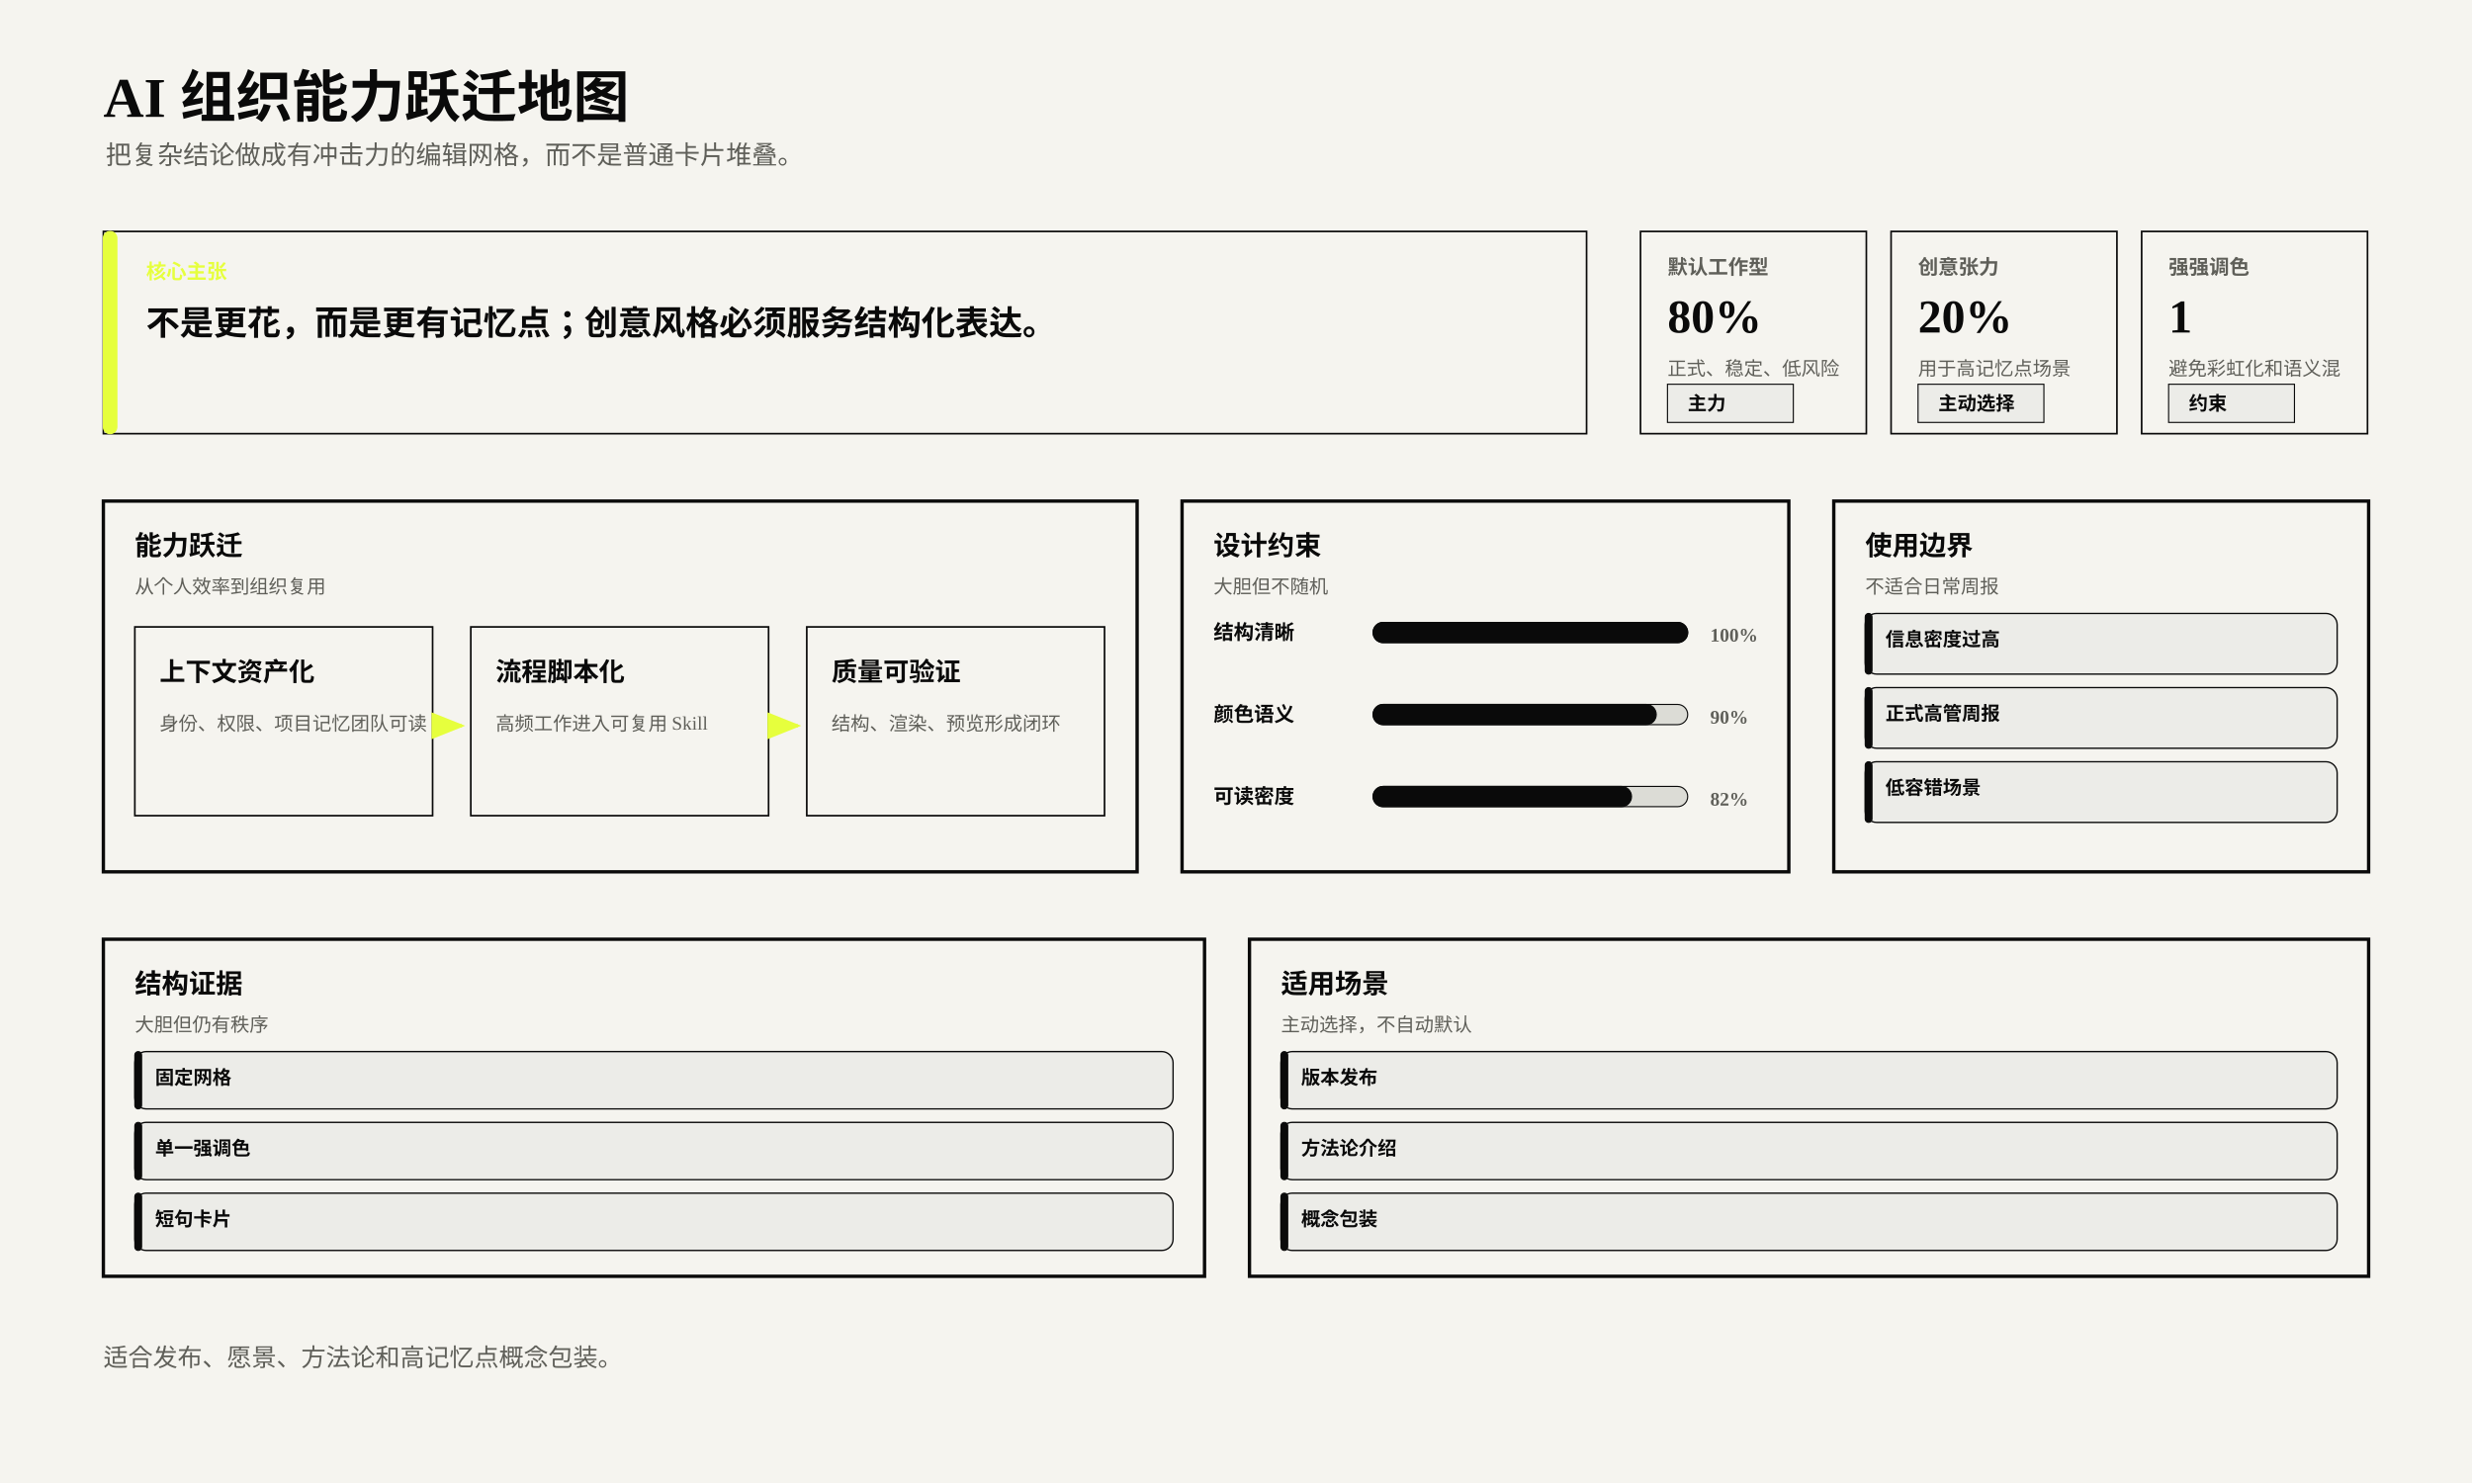
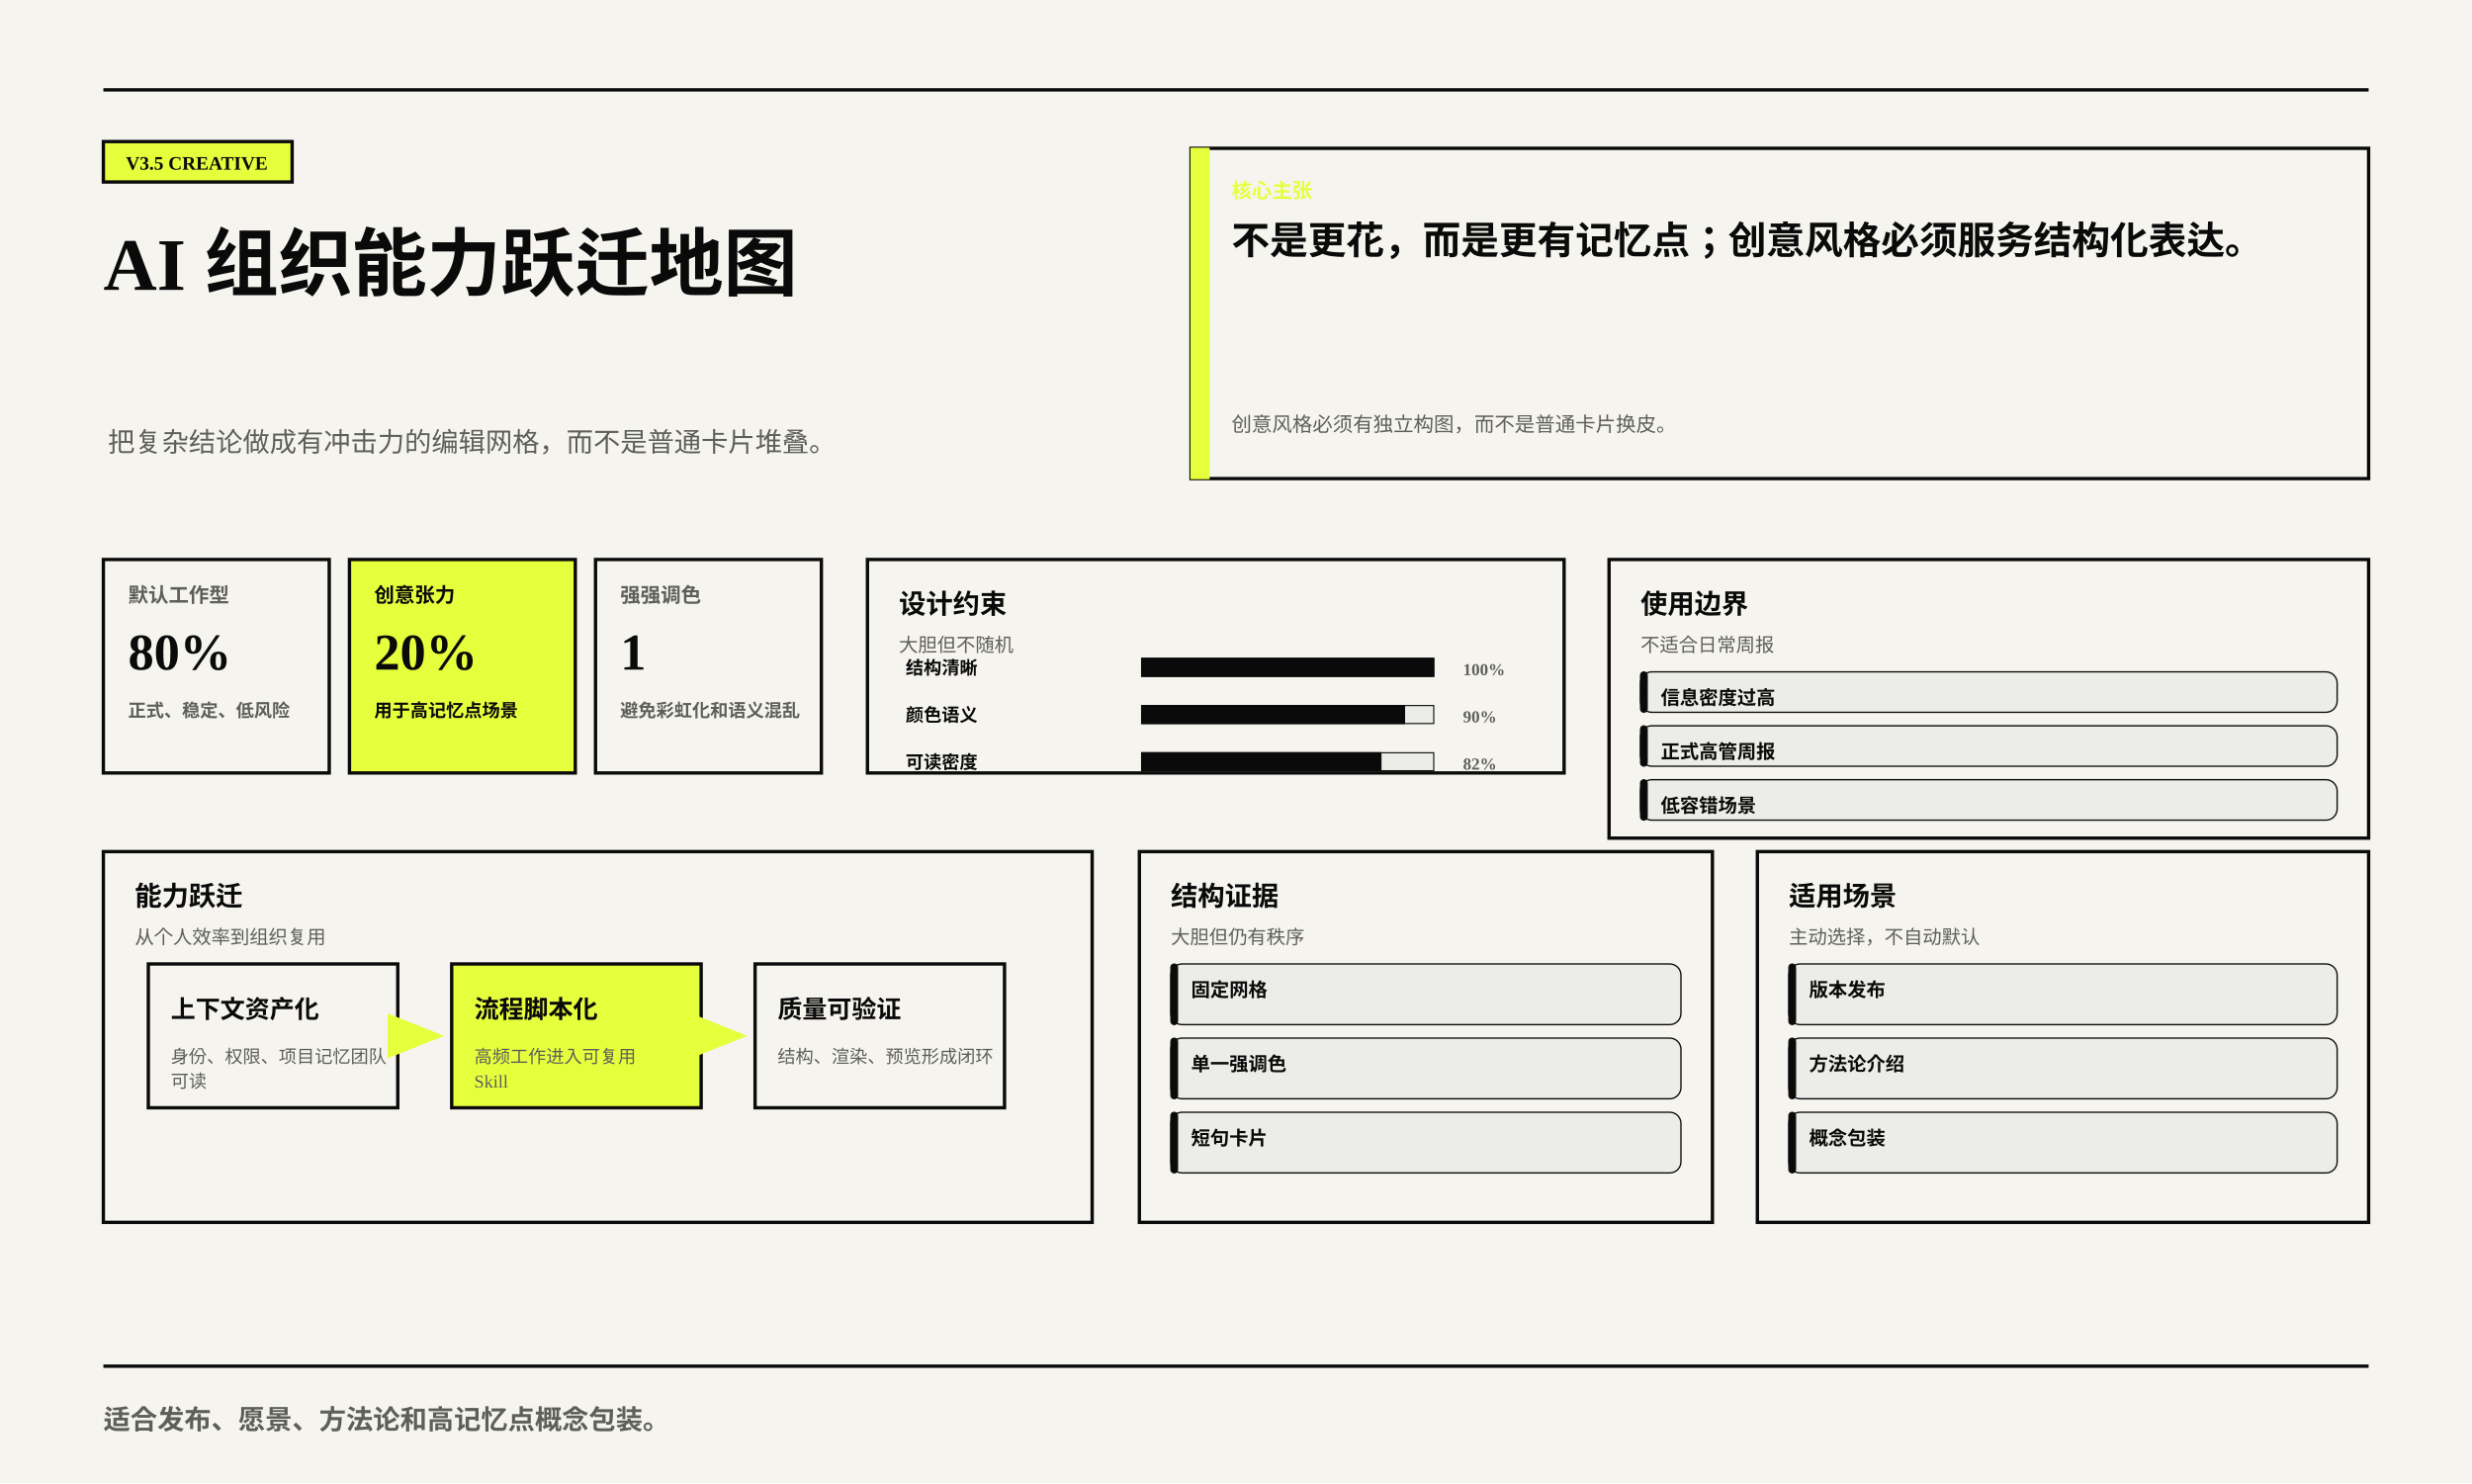
<svg xmlns="http://www.w3.org/2000/svg" width="2200" height="1320" viewBox="0 0 2200 1320">
  <defs>
    <marker id="arrow" markerWidth="12" markerHeight="12" refX="9" refY="4" orient="auto" markerUnits="strokeWidth">
      <path d="M0 0 L10 4 L0 8 z" fill="#E6FF3D" />
    </marker>
  </defs>
  <rect x="0" y="0" width="2200" height="1320" fill="#F5F4EF" />
-   <text x="92" y="104" font-size="50" fill="#0A0A0A" font-weight="700">
-     <tspan x="92" dy="0">AI 组织能力跃迁地图</tspan>
-   </text>
-   <text x="94" y="146" font-size="23" fill="#5F5F59" font-weight="400">
-     <tspan x="94" dy="0">把复杂结论做成有冲击力的编辑网格，而不是普通卡片堆叠。</tspan>
-   </text>
-   <rect x="92" y="206" width="1320" height="180" rx="0" fill="#F5F4EF" stroke="#0A0A0A" stroke-width="1.5" />
-   <rect x="92" y="206" width="12" height="180" rx="6" fill="#E6FF3D" stroke="#E6FF3D" stroke-width="1" />
-   <text x="130" y="248" font-size="18" fill="#E6FF3D" font-weight="700">
-     <tspan x="130" dy="0">核心主张</tspan>
-   </text>
-   <text x="130" y="298" font-size="30" fill="#0A0A0A" font-weight="700">
-     <tspan x="130" dy="0">不是更花，而是更有记忆点；创意风格必须服务结构化表达。</tspan>
-   </text>
-   <rect x="1460" y="206" width="201" height="180" rx="0" fill="#F5F4EF" stroke="#0A0A0A" stroke-width="1.5" />
-   <text x="1484" y="244" font-size="18" fill="#5F5F59" font-weight="700">
-     <tspan x="1484" dy="0">默认工作型</tspan>
-   </text>
-   <text x="1484" y="296" font-size="42" fill="#0A0A0A" font-weight="700">
-     <tspan x="1484" dy="0">80%</tspan>
-   </text>
-   <text x="1484" y="334" font-size="17" fill="#5F5F59" font-weight="400">
-     <tspan x="1484" dy="0">正式、稳定、低风险</tspan>
-   </text>
-   <rect x="1484" y="342" width="112" height="34" rx="0" fill="#ECECE8" stroke="#0A0A0A" stroke-width="1" />
-   <text x="1502" y="365" font-size="17" fill="#0A0A0A" font-weight="700">
-     <tspan x="1502" dy="0">主力</tspan>
-   </text>
-   <rect x="1683" y="206" width="201" height="180" rx="0" fill="#F5F4EF" stroke="#0A0A0A" stroke-width="1.5" />
-   <text x="1707" y="244" font-size="18" fill="#5F5F59" font-weight="700">
-     <tspan x="1707" dy="0">创意张力</tspan>
-   </text>
-   <text x="1707" y="296" font-size="42" fill="#0A0A0A" font-weight="700">
-     <tspan x="1707" dy="0">20%</tspan>
-   </text>
-   <text x="1707" y="334" font-size="17" fill="#5F5F59" font-weight="400">
-     <tspan x="1707" dy="0">用于高记忆点场景</tspan>
-   </text>
-   <rect x="1707" y="342" width="112" height="34" rx="0" fill="#ECECE8" stroke="#0A0A0A" stroke-width="1" />
-   <text x="1725" y="365" font-size="17" fill="#0A0A0A" font-weight="700">
-     <tspan x="1725" dy="0">主动选择</tspan>
-   </text>
-   <rect x="1906" y="206" width="201" height="180" rx="0" fill="#F5F4EF" stroke="#0A0A0A" stroke-width="1.5" />
-   <text x="1930" y="244" font-size="18" fill="#5F5F59" font-weight="700">
-     <tspan x="1930" dy="0">强强调色</tspan>
-   </text>
-   <text x="1930" y="296" font-size="42" fill="#0A0A0A" font-weight="700">
-     <tspan x="1930" dy="0">1</tspan>
-   </text>
-   <text x="1930" y="334" font-size="17" fill="#5F5F59" font-weight="400">
-     <tspan x="1930" dy="0">避免彩虹化和语义混</tspan>
-   </text>
-   <rect x="1930" y="342" width="112" height="34" rx="0" fill="#ECECE8" stroke="#0A0A0A" stroke-width="1" />
-   <text x="1948" y="365" font-size="17" fill="#0A0A0A" font-weight="700">
-     <tspan x="1948" dy="0">约束</tspan>
-   </text>
-   <rect x="92" y="446" width="920" height="330" rx="0" fill="#F5F4EF" stroke="#0A0A0A" stroke-width="3" />
-   <text x="120" y="494" font-size="24" fill="#0A0A0A" font-weight="700">
-     <tspan x="120" dy="0">能力跃迁</tspan>
-   </text>
-   <text x="120" y="528" font-size="17" fill="#5F5F59" font-weight="400">
-     <tspan x="120" dy="0">从个人效率到组织复用</tspan>
-   </text>
-   <rect x="120" y="558" width="265" height="168" rx="0" fill="#F5F4EF" stroke="#0A0A0A" stroke-width="1.5" />
-   <text x="142" y="606" font-size="23" fill="#0A0A0A" font-weight="700">
-     <tspan x="142" dy="0">上下文资产化</tspan>
-   </text>
-   <text x="142" y="650" font-size="17" fill="#5F5F59" font-weight="400">
-     <tspan x="142" dy="0">身份、权限、项目记忆团队可读</tspan>
-   </text>
-   <line x1="389" y1="646" x2="411" y2="646" stroke="#E6FF3D" stroke-width="3" marker-end="url(#arrow)" />
-   <rect x="419" y="558" width="265" height="168" rx="0" fill="#F5F4EF" stroke="#0A0A0A" stroke-width="1.5" />
-   <text x="441" y="606" font-size="23" fill="#0A0A0A" font-weight="700">
-     <tspan x="441" dy="0">流程脚本化</tspan>
-   </text>
-   <text x="441" y="650" font-size="17" fill="#5F5F59" font-weight="400">
-     <tspan x="441" dy="0">高频工作进入可复用 Skill</tspan>
-   </text>
-   <line x1="688" y1="646" x2="710" y2="646" stroke="#E6FF3D" stroke-width="3" marker-end="url(#arrow)" />
-   <rect x="718" y="558" width="265" height="168" rx="0" fill="#F5F4EF" stroke="#0A0A0A" stroke-width="1.5" />
-   <text x="740" y="606" font-size="23" fill="#0A0A0A" font-weight="700">
-     <tspan x="740" dy="0">质量可验证</tspan>
-   </text>
-   <text x="740" y="650" font-size="17" fill="#5F5F59" font-weight="400">
-     <tspan x="740" dy="0">结构、渲染、预览形成闭环</tspan>
-   </text>
-   <rect x="1052" y="446" width="540" height="330" rx="0" fill="#F5F4EF" stroke="#0A0A0A" stroke-width="3" />
-   <text x="1080" y="494" font-size="24" fill="#0A0A0A" font-weight="700">
-     <tspan x="1080" dy="0">设计约束</tspan>
-   </text>
-   <text x="1080" y="528" font-size="17" fill="#5F5F59" font-weight="400">
-     <tspan x="1080" dy="0">大胆但不随机</tspan>
-   </text>
-   <text x="1080" y="569" font-size="18" fill="#0A0A0A" font-weight="700">
-     <tspan x="1080" dy="0">结构清晰</tspan>
-   </text>
-   <rect x="1222" y="554" width="280" height="18" rx="9" fill="#DCDCD6" stroke="#0A0A0A" stroke-width="1" />
-   <rect x="1222" y="554" width="280" height="18" rx="9" fill="#0A0A0A" stroke="#0A0A0A" stroke-width="1" />
-   <text x="1522" y="571" font-size="17" fill="#5F5F59" font-weight="700">
-     <tspan x="1522" dy="0">100%</tspan>
-   </text>
-   <text x="1080" y="642" font-size="18" fill="#0A0A0A" font-weight="700">
-     <tspan x="1080" dy="0">颜色语义</tspan>
-   </text>
-   <rect x="1222" y="627" width="280" height="18" rx="9" fill="#DCDCD6" stroke="#0A0A0A" stroke-width="1" />
-   <rect x="1222" y="627" width="252" height="18" rx="9" fill="#0A0A0A" stroke="#0A0A0A" stroke-width="1" />
-   <text x="1522" y="644" font-size="17" fill="#5F5F59" font-weight="700">
-     <tspan x="1522" dy="0">90%</tspan>
-   </text>
-   <text x="1080" y="715" font-size="18" fill="#0A0A0A" font-weight="700">
-     <tspan x="1080" dy="0">可读密度</tspan>
-   </text>
-   <rect x="1222" y="700" width="280" height="18" rx="9" fill="#DCDCD6" stroke="#0A0A0A" stroke-width="1" />
-   <rect x="1222" y="700" width="230" height="18" rx="9" fill="#0A0A0A" stroke="#0A0A0A" stroke-width="1" />
-   <text x="1522" y="717" font-size="17" fill="#5F5F59" font-weight="700">
-     <tspan x="1522" dy="0">82%</tspan>
-   </text>
-   <rect x="1632" y="446" width="476" height="330" rx="0" fill="#F5F4EF" stroke="#0A0A0A" stroke-width="3" />
-   <text x="1660" y="494" font-size="24" fill="#0A0A0A" font-weight="700">
-     <tspan x="1660" dy="0">使用边界</tspan>
-   </text>
-   <text x="1660" y="528" font-size="17" fill="#5F5F59" font-weight="400">
-     <tspan x="1660" dy="0">不适合日常周报</tspan>
-   </text>
-   <rect x="1660" y="546" width="420" height="54" rx="10" fill="#ECECE8" stroke="#0A0A0A" stroke-width="1.2" />
-   <rect x="1660" y="546" width="6" height="54" rx="3" fill="#0A0A0A" stroke="#0A0A0A" stroke-width="1" />
-   <text x="1678" y="575" font-size="17" fill="#0A0A0A" font-weight="700">
-     <tspan x="1678" dy="0">信息密度过高</tspan>
-   </text>
-   <rect x="1660" y="612" width="420" height="54" rx="10" fill="#ECECE8" stroke="#0A0A0A" stroke-width="1.2" />
-   <rect x="1660" y="612" width="6" height="54" rx="3" fill="#0A0A0A" stroke="#0A0A0A" stroke-width="1" />
-   <text x="1678" y="641" font-size="17" fill="#0A0A0A" font-weight="700">
-     <tspan x="1678" dy="0">正式高管周报</tspan>
-   </text>
-   <rect x="1660" y="678" width="420" height="54" rx="10" fill="#ECECE8" stroke="#0A0A0A" stroke-width="1.2" />
-   <rect x="1660" y="678" width="6" height="54" rx="3" fill="#0A0A0A" stroke="#0A0A0A" stroke-width="1" />
-   <text x="1678" y="707" font-size="17" fill="#0A0A0A" font-weight="700">
-     <tspan x="1678" dy="0">低容错场景</tspan>
-   </text>
-   <rect x="92" y="836" width="980" height="300" rx="0" fill="#F5F4EF" stroke="#0A0A0A" stroke-width="3" />
-   <text x="120" y="884" font-size="24" fill="#0A0A0A" font-weight="700">
-     <tspan x="120" dy="0">结构证据</tspan>
-   </text>
-   <text x="120" y="918" font-size="17" fill="#5F5F59" font-weight="400">
-     <tspan x="120" dy="0">大胆但仍有秩序</tspan>
-   </text>
-   <rect x="120" y="936" width="924" height="51" rx="10" fill="#ECECE8" stroke="#0A0A0A" stroke-width="1.2" />
-   <rect x="120" y="936" width="6" height="51" rx="3" fill="#0A0A0A" stroke="#0A0A0A" stroke-width="1" />
-   <text x="138" y="965" font-size="17" fill="#0A0A0A" font-weight="700">
-     <tspan x="138" dy="0">固定网格</tspan>
-   </text>
-   <rect x="120" y="999" width="924" height="51" rx="10" fill="#ECECE8" stroke="#0A0A0A" stroke-width="1.2" />
-   <rect x="120" y="999" width="6" height="51" rx="3" fill="#0A0A0A" stroke="#0A0A0A" stroke-width="1" />
-   <text x="138" y="1028" font-size="17" fill="#0A0A0A" font-weight="700">
-     <tspan x="138" dy="0">单一强调色</tspan>
-   </text>
-   <rect x="120" y="1062" width="924" height="51" rx="10" fill="#ECECE8" stroke="#0A0A0A" stroke-width="1.2" />
-   <rect x="120" y="1062" width="6" height="51" rx="3" fill="#0A0A0A" stroke="#0A0A0A" stroke-width="1" />
-   <text x="138" y="1091" font-size="17" fill="#0A0A0A" font-weight="700">
-     <tspan x="138" dy="0">短句卡片</tspan>
-   </text>
-   <rect x="1112" y="836" width="996" height="300" rx="0" fill="#F5F4EF" stroke="#0A0A0A" stroke-width="3" />
-   <text x="1140" y="884" font-size="24" fill="#0A0A0A" font-weight="700">
-     <tspan x="1140" dy="0">适用场景</tspan>
-   </text>
-   <text x="1140" y="918" font-size="17" fill="#5F5F59" font-weight="400">
-     <tspan x="1140" dy="0">主动选择，不自动默认</tspan>
-   </text>
-   <rect x="1140" y="936" width="940" height="51" rx="10" fill="#ECECE8" stroke="#0A0A0A" stroke-width="1.2" />
-   <rect x="1140" y="936" width="6" height="51" rx="3" fill="#0A0A0A" stroke="#0A0A0A" stroke-width="1" />
-   <text x="1158" y="965" font-size="17" fill="#0A0A0A" font-weight="700">
-     <tspan x="1158" dy="0">版本发布</tspan>
-   </text>
-   <rect x="1140" y="999" width="940" height="51" rx="10" fill="#ECECE8" stroke="#0A0A0A" stroke-width="1.2" />
-   <rect x="1140" y="999" width="6" height="51" rx="3" fill="#0A0A0A" stroke="#0A0A0A" stroke-width="1" />
-   <text x="1158" y="1028" font-size="17" fill="#0A0A0A" font-weight="700">
-     <tspan x="1158" dy="0">方法论介绍</tspan>
-   </text>
-   <rect x="1140" y="1062" width="940" height="51" rx="10" fill="#ECECE8" stroke="#0A0A0A" stroke-width="1.2" />
-   <rect x="1140" y="1062" width="6" height="51" rx="3" fill="#0A0A0A" stroke="#0A0A0A" stroke-width="1" />
-   <text x="1158" y="1091" font-size="17" fill="#0A0A0A" font-weight="700">
-     <tspan x="1158" dy="0">概念包装</tspan>
-   </text>
-   <text x="92" y="1216" font-size="22" fill="#5F5F59" font-weight="400">
-     <tspan x="92" dy="0">适合发布、愿景、方法论和高记忆点概念包装。</tspan>
-   </text>
+   <g data-creative-renderer="neo-grid">
+     <rect x="0" y="0" width="2200" height="1320" fill="#F5F4EF" />
+     <line x1="92" y1="80" x2="2108" y2="80" stroke="#0A0A0A" stroke-width="3" />
+     <line x1="92" y1="1216" x2="2108" y2="1216" stroke="#0A0A0A" stroke-width="3" />
+     <rect x="92" y="126" width="168" height="36" rx="0" fill="#E6FF3D" stroke="#0A0A0A" stroke-width="3" />
+     <text x="112" y="151" font-size="17" fill="#0A0A0A" font-weight="900">
+       <tspan x="112" dy="0">V3.5 CREATIVE</tspan>
+     </text>
+     <text x="92" y="258" font-size="66" fill="#0A0A0A" font-weight="900">
+       <tspan x="92" dy="0">AI 组织能力跃迁地图</tspan>
+     </text>
+     <text x="96" y="402" font-size="24" fill="#5F5F59" font-weight="500">
+       <tspan x="96" dy="0">把复杂结论做成有冲击力的编辑网格，而不是普通卡片堆叠。</tspan>
+     </text>
+     <rect x="1060" y="132" width="1048" height="294" rx="0" fill="#F5F4EF" stroke="#0A0A0A" stroke-width="3" />
+     <rect x="1060" y="132" width="16" height="294" rx="0" fill="#E6FF3D" stroke="#E6FF3D" stroke-width="1" />
+     <text x="1096" y="176" font-size="18" fill="#E6FF3D" font-weight="800">
+       <tspan x="1096" dy="0">核心主张</tspan>
+     </text>
+     <text x="1096" y="226" font-size="34" fill="#0A0A0A" font-weight="800">
+       <tspan x="1096" dy="0">不是更花，而是更有记忆点；创意风格必须服务结构化表达。</tspan>
+     </text>
+     <text x="1096" y="384" font-size="18" fill="#5F5F59" font-weight="500">
+       <tspan x="1096" dy="0">创意风格必须有独立构图，而不是普通卡片换皮。</tspan>
+     </text>
+     <rect x="92" y="498" width="201" height="190" rx="0" fill="#F5F4EF" stroke="#0A0A0A" stroke-width="3" />
+     <text x="114" y="536" font-size="18" fill="#5F5F59" font-weight="800">
+       <tspan x="114" dy="0">默认工作型</tspan>
+     </text>
+     <text x="114" y="596" font-size="46" fill="#0A0A0A" font-weight="900">
+       <tspan x="114" dy="0">80%</tspan>
+     </text>
+     <text x="114" y="638" font-size="16" fill="#5F5F59" font-weight="600">
+       <tspan x="114" dy="0">正式、稳定、低风险</tspan>
+     </text>
+     <rect x="311" y="498" width="201" height="190" rx="0" fill="#E6FF3D" stroke="#0A0A0A" stroke-width="3" />
+     <text x="333" y="536" font-size="18" fill="#0A0A0A" font-weight="800">
+       <tspan x="333" dy="0">创意张力</tspan>
+     </text>
+     <text x="333" y="596" font-size="46" fill="#0A0A0A" font-weight="900">
+       <tspan x="333" dy="0">20%</tspan>
+     </text>
+     <text x="333" y="638" font-size="16" fill="#0A0A0A" font-weight="600">
+       <tspan x="333" dy="0">用于高记忆点场景</tspan>
+     </text>
+     <rect x="530" y="498" width="201" height="190" rx="0" fill="#F5F4EF" stroke="#0A0A0A" stroke-width="3" />
+     <text x="552" y="536" font-size="18" fill="#5F5F59" font-weight="800">
+       <tspan x="552" dy="0">强强调色</tspan>
+     </text>
+     <text x="552" y="596" font-size="46" fill="#0A0A0A" font-weight="900">
+       <tspan x="552" dy="0">1</tspan>
+     </text>
+     <text x="552" y="638" font-size="16" fill="#5F5F59" font-weight="600">
+       <tspan x="552" dy="0">避免彩虹化和语义混乱</tspan>
+     </text>
+     <rect x="772" y="498" width="620" height="190" rx="0" fill="#F5F4EF" stroke="#0A0A0A" stroke-width="3" />
+     <text x="800" y="546" font-size="24" fill="#0A0A0A" font-weight="700">
+       <tspan x="800" dy="0">设计约束</tspan>
+     </text>
+     <text x="800" y="580" font-size="17" fill="#5F5F59" font-weight="400">
+       <tspan x="800" dy="0">大胆但不随机</tspan>
+     </text>
+     <text x="806" y="600" font-size="16" fill="#0A0A0A" font-weight="800">
+       <tspan x="806" dy="0">结构清晰</tspan>
+     </text>
+     <rect x="1016" y="586" width="260" height="16" rx="0" fill="#ECECE8" stroke="#0A0A0A" stroke-width="1" />
+     <rect x="1016" y="586" width="260" height="16" rx="0" fill="#0A0A0A" stroke="#0A0A0A" stroke-width="1" />
+     <text x="1302" y="601" font-size="15" fill="#5F5F59" font-weight="800">
+       <tspan x="1302" dy="0">100%</tspan>
+     </text>
+     <text x="806" y="642" font-size="16" fill="#0A0A0A" font-weight="800">
+       <tspan x="806" dy="0">颜色语义</tspan>
+     </text>
+     <rect x="1016" y="628" width="260" height="16" rx="0" fill="#ECECE8" stroke="#0A0A0A" stroke-width="1" />
+     <rect x="1016" y="628" width="234" height="16" rx="0" fill="#0A0A0A" stroke="#0A0A0A" stroke-width="1" />
+     <text x="1302" y="643" font-size="15" fill="#5F5F59" font-weight="800">
+       <tspan x="1302" dy="0">90%</tspan>
+     </text>
+     <text x="806" y="684" font-size="16" fill="#0A0A0A" font-weight="800">
+       <tspan x="806" dy="0">可读密度</tspan>
+     </text>
+     <rect x="1016" y="670" width="260" height="16" rx="0" fill="#ECECE8" stroke="#0A0A0A" stroke-width="1" />
+     <rect x="1016" y="670" width="213" height="16" rx="0" fill="#0A0A0A" stroke="#0A0A0A" stroke-width="1" />
+     <text x="1302" y="685" font-size="15" fill="#5F5F59" font-weight="800">
+       <tspan x="1302" dy="0">82%</tspan>
+     </text>
+     <rect x="1432" y="498" width="676" height="248" rx="0" fill="#F5F4EF" stroke="#0A0A0A" stroke-width="3" />
+     <text x="1460" y="546" font-size="24" fill="#0A0A0A" font-weight="700">
+       <tspan x="1460" dy="0">使用边界</tspan>
+     </text>
+     <text x="1460" y="580" font-size="17" fill="#5F5F59" font-weight="400">
+       <tspan x="1460" dy="0">不适合日常周报</tspan>
+     </text>
+     <rect x="1460" y="598" width="620" height="36" rx="10" fill="#ECECE8" stroke="#0A0A0A" stroke-width="1.2" />
+     <rect x="1460" y="598" width="6" height="36" rx="3" fill="#0A0A0A" stroke="#0A0A0A" stroke-width="1" />
+     <text x="1478" y="627" font-size="17" fill="#0A0A0A" font-weight="700">
+       <tspan x="1478" dy="0">信息密度过高</tspan>
+     </text>
+     <rect x="1460" y="646" width="620" height="36" rx="10" fill="#ECECE8" stroke="#0A0A0A" stroke-width="1.2" />
+     <rect x="1460" y="646" width="6" height="36" rx="3" fill="#0A0A0A" stroke="#0A0A0A" stroke-width="1" />
+     <text x="1478" y="675" font-size="17" fill="#0A0A0A" font-weight="700">
+       <tspan x="1478" dy="0">正式高管周报</tspan>
+     </text>
+     <rect x="1460" y="694" width="620" height="36" rx="10" fill="#ECECE8" stroke="#0A0A0A" stroke-width="1.2" />
+     <rect x="1460" y="694" width="6" height="36" rx="3" fill="#0A0A0A" stroke="#0A0A0A" stroke-width="1" />
+     <text x="1478" y="723" font-size="17" fill="#0A0A0A" font-weight="700">
+       <tspan x="1478" dy="0">低容错场景</tspan>
+     </text>
+     <rect x="92" y="758" width="880" height="330" rx="0" fill="#F5F4EF" stroke="#0A0A0A" stroke-width="3" />
+     <text x="120" y="806" font-size="24" fill="#0A0A0A" font-weight="700">
+       <tspan x="120" dy="0">能力跃迁</tspan>
+     </text>
+     <text x="120" y="840" font-size="17" fill="#5F5F59" font-weight="400">
+       <tspan x="120" dy="0">从个人效率到组织复用</tspan>
+     </text>
+     <rect x="132" y="858" width="222" height="128" rx="0" fill="#F5F4EF" stroke="#0A0A0A" stroke-width="3" />
+     <text x="152" y="906" font-size="22" fill="#0A0A0A" font-weight="900">
+       <tspan x="152" dy="0">上下文资产化</tspan>
+     </text>
+     <text x="152" y="946" font-size="16" fill="#5F5F59" font-weight="500">
+       <tspan x="152" dy="0">身份、权限、项目记忆团队</tspan>
+       <tspan x="152" dy="22">可读</tspan>
+     </text>
+     <line x1="354" y1="922" x2="390" y2="922" stroke="#E6FF3D" stroke-width="5" marker-end="url(#arrow)" />
+     <rect x="402" y="858" width="222" height="128" rx="0" fill="#E6FF3D" stroke="#0A0A0A" stroke-width="3" />
+     <text x="422" y="906" font-size="22" fill="#0A0A0A" font-weight="900">
+       <tspan x="422" dy="0">流程脚本化</tspan>
+     </text>
+     <text x="422" y="946" font-size="16" fill="#5F5F59" font-weight="500">
+       <tspan x="422" dy="0">高频工作进入可复用</tspan>
+       <tspan x="422" dy="22">Skill</tspan>
+     </text>
+     <line x1="624" y1="922" x2="660" y2="922" stroke="#E6FF3D" stroke-width="5" marker-end="url(#arrow)" />
+     <rect x="672" y="858" width="222" height="128" rx="0" fill="#F5F4EF" stroke="#0A0A0A" stroke-width="3" />
+     <text x="692" y="906" font-size="22" fill="#0A0A0A" font-weight="900">
+       <tspan x="692" dy="0">质量可验证</tspan>
+     </text>
+     <text x="692" y="946" font-size="16" fill="#5F5F59" font-weight="500">
+       <tspan x="692" dy="0">结构、渲染、预览形成闭环</tspan>
+     </text>
+     <rect x="1014" y="758" width="510" height="330" rx="0" fill="#F5F4EF" stroke="#0A0A0A" stroke-width="3" />
+     <text x="1042" y="806" font-size="24" fill="#0A0A0A" font-weight="700">
+       <tspan x="1042" dy="0">结构证据</tspan>
+     </text>
+     <text x="1042" y="840" font-size="17" fill="#5F5F59" font-weight="400">
+       <tspan x="1042" dy="0">大胆但仍有秩序</tspan>
+     </text>
+     <rect x="1042" y="858" width="454" height="54" rx="10" fill="#ECECE8" stroke="#0A0A0A" stroke-width="1.2" />
+     <rect x="1042" y="858" width="6" height="54" rx="3" fill="#0A0A0A" stroke="#0A0A0A" stroke-width="1" />
+     <text x="1060" y="887" font-size="17" fill="#0A0A0A" font-weight="700">
+       <tspan x="1060" dy="0">固定网格</tspan>
+     </text>
+     <rect x="1042" y="924" width="454" height="54" rx="10" fill="#ECECE8" stroke="#0A0A0A" stroke-width="1.2" />
+     <rect x="1042" y="924" width="6" height="54" rx="3" fill="#0A0A0A" stroke="#0A0A0A" stroke-width="1" />
+     <text x="1060" y="953" font-size="17" fill="#0A0A0A" font-weight="700">
+       <tspan x="1060" dy="0">单一强调色</tspan>
+     </text>
+     <rect x="1042" y="990" width="454" height="54" rx="10" fill="#ECECE8" stroke="#0A0A0A" stroke-width="1.2" />
+     <rect x="1042" y="990" width="6" height="54" rx="3" fill="#0A0A0A" stroke="#0A0A0A" stroke-width="1" />
+     <text x="1060" y="1019" font-size="17" fill="#0A0A0A" font-weight="700">
+       <tspan x="1060" dy="0">短句卡片</tspan>
+     </text>
+     <rect x="1564" y="758" width="544" height="330" rx="0" fill="#F5F4EF" stroke="#0A0A0A" stroke-width="3" />
+     <text x="1592" y="806" font-size="24" fill="#0A0A0A" font-weight="700">
+       <tspan x="1592" dy="0">适用场景</tspan>
+     </text>
+     <text x="1592" y="840" font-size="17" fill="#5F5F59" font-weight="400">
+       <tspan x="1592" dy="0">主动选择，不自动默认</tspan>
+     </text>
+     <rect x="1592" y="858" width="488" height="54" rx="10" fill="#ECECE8" stroke="#0A0A0A" stroke-width="1.2" />
+     <rect x="1592" y="858" width="6" height="54" rx="3" fill="#0A0A0A" stroke="#0A0A0A" stroke-width="1" />
+     <text x="1610" y="887" font-size="17" fill="#0A0A0A" font-weight="700">
+       <tspan x="1610" dy="0">版本发布</tspan>
+     </text>
+     <rect x="1592" y="924" width="488" height="54" rx="10" fill="#ECECE8" stroke="#0A0A0A" stroke-width="1.2" />
+     <rect x="1592" y="924" width="6" height="54" rx="3" fill="#0A0A0A" stroke="#0A0A0A" stroke-width="1" />
+     <text x="1610" y="953" font-size="17" fill="#0A0A0A" font-weight="700">
+       <tspan x="1610" dy="0">方法论介绍</tspan>
+     </text>
+     <rect x="1592" y="990" width="488" height="54" rx="10" fill="#ECECE8" stroke="#0A0A0A" stroke-width="1.2" />
+     <rect x="1592" y="990" width="6" height="54" rx="3" fill="#0A0A0A" stroke="#0A0A0A" stroke-width="1" />
+     <text x="1610" y="1019" font-size="17" fill="#0A0A0A" font-weight="700">
+       <tspan x="1610" dy="0">概念包装</tspan>
+     </text>
+     <text x="92" y="1272" font-size="24" fill="#5F5F59" font-weight="600">
+       <tspan x="92" dy="0">适合发布、愿景、方法论和高记忆点概念包装。</tspan>
+     </text>
+   </g>
</svg>
